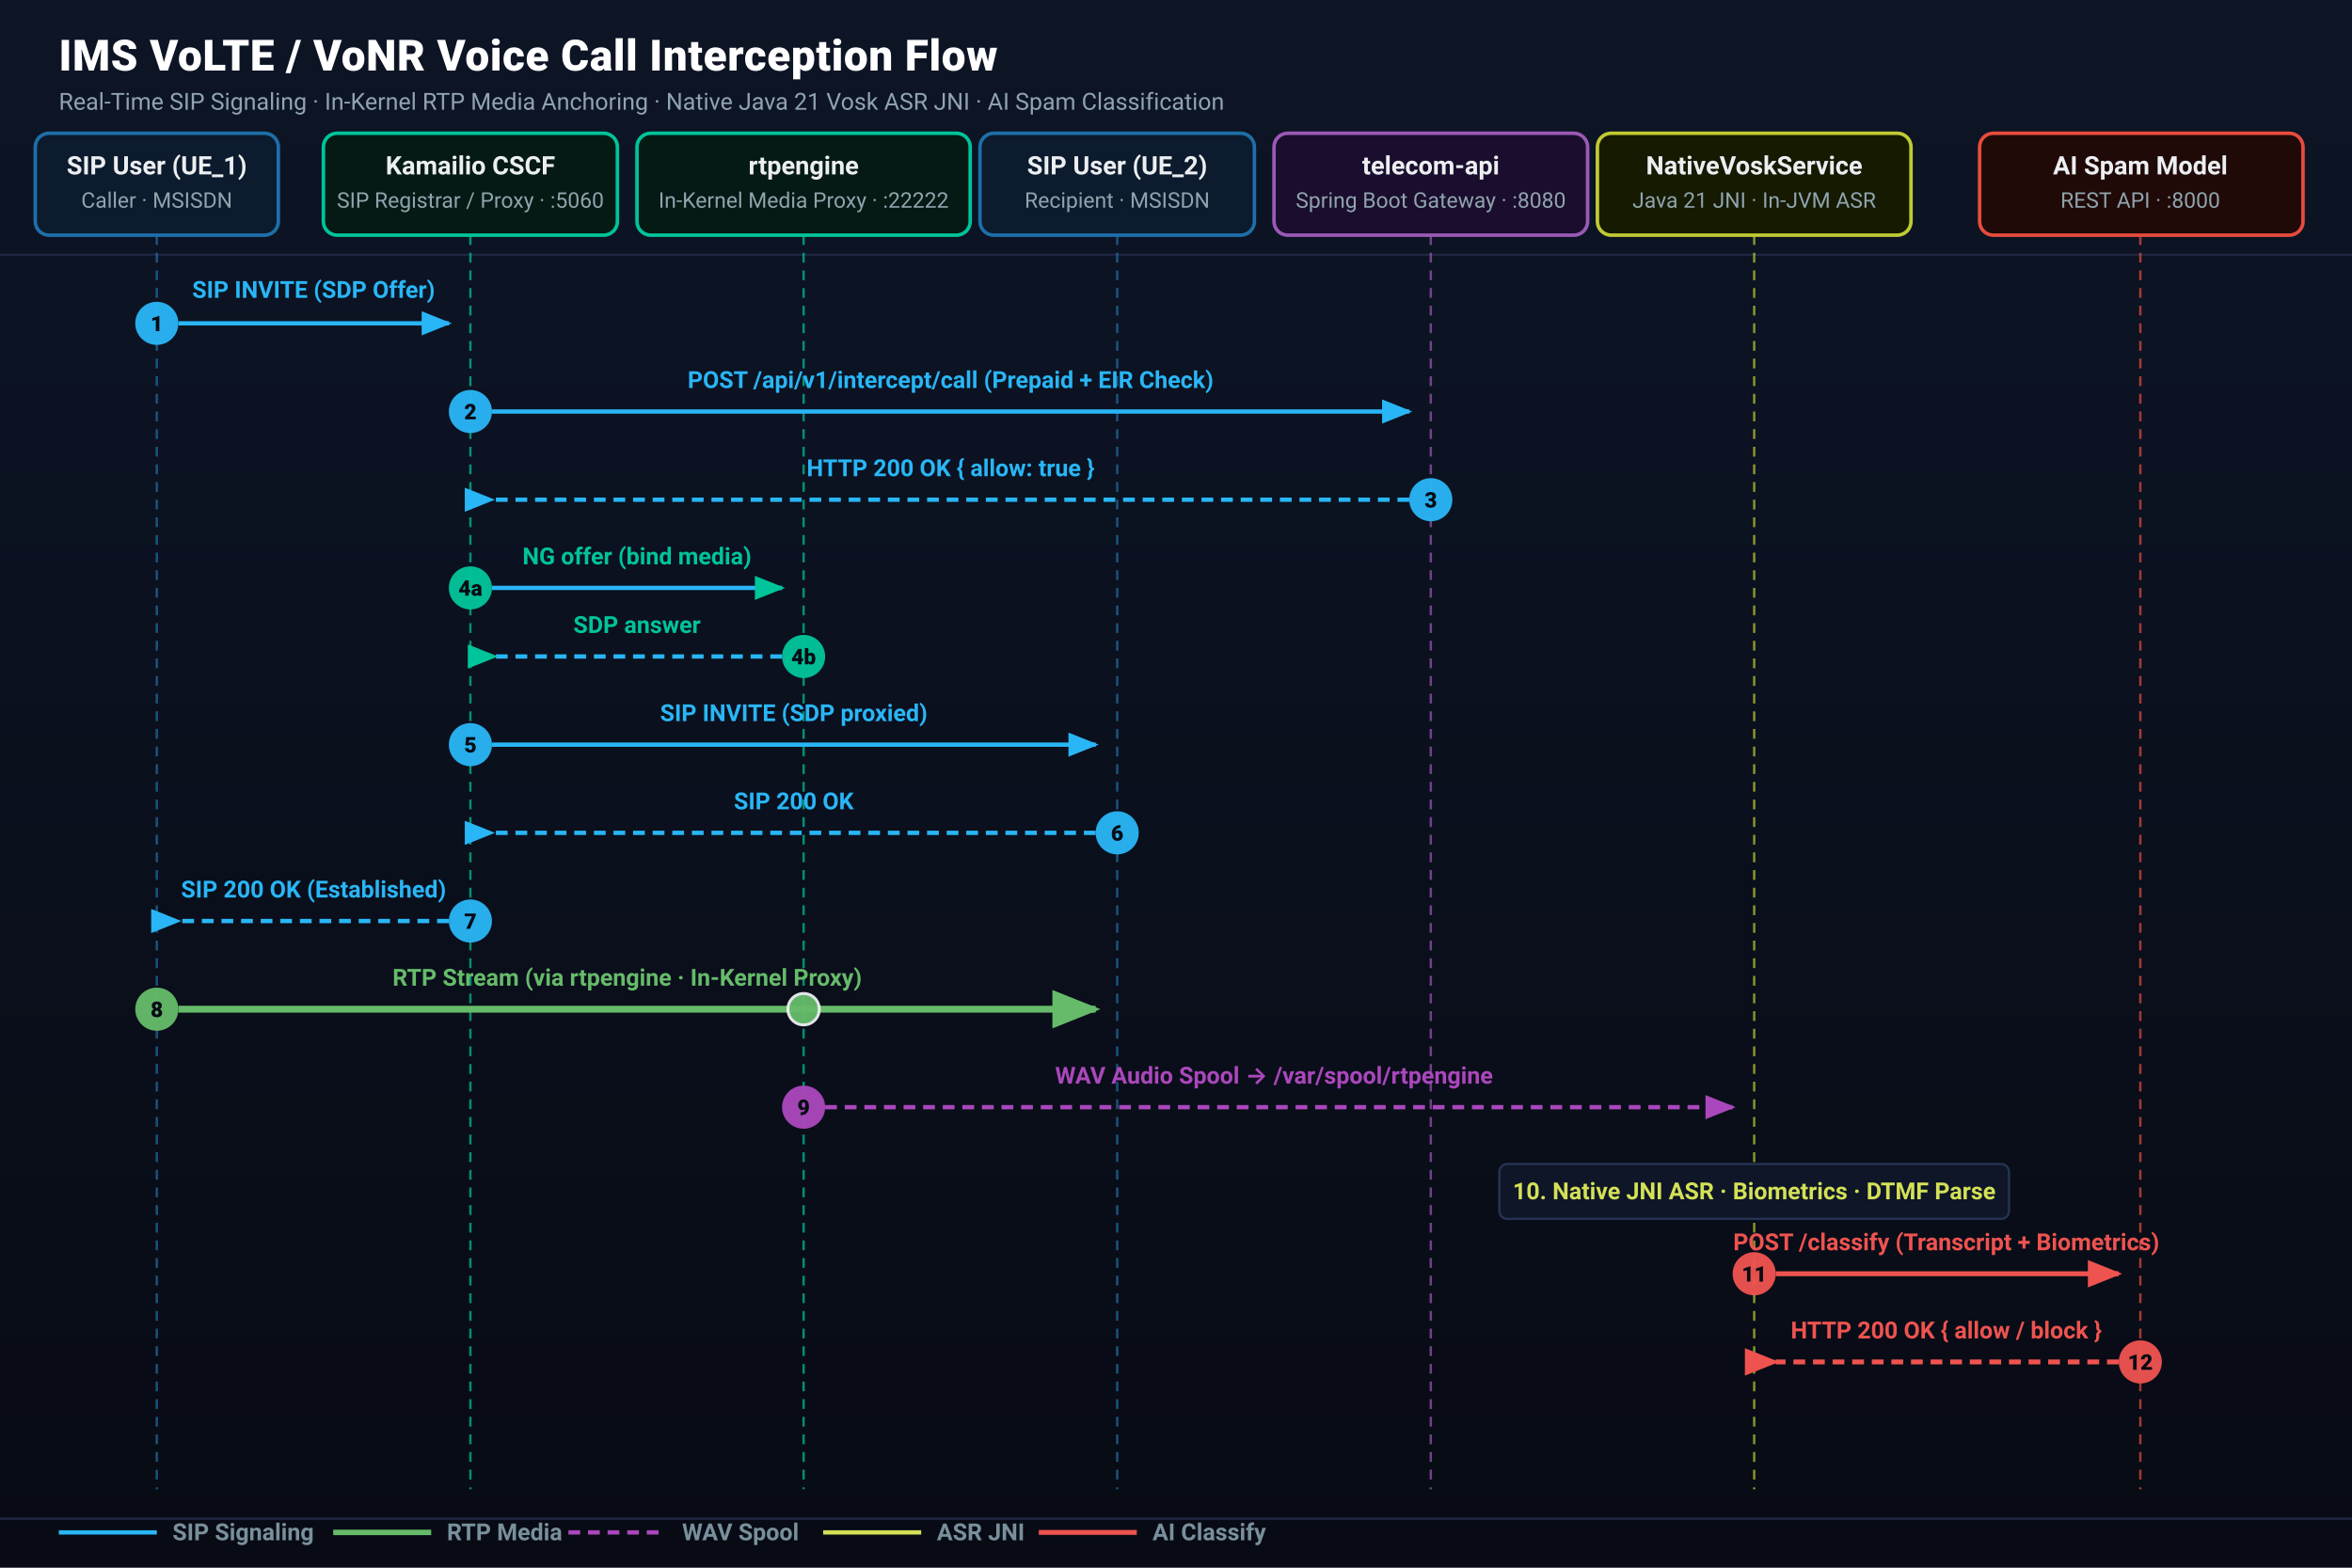
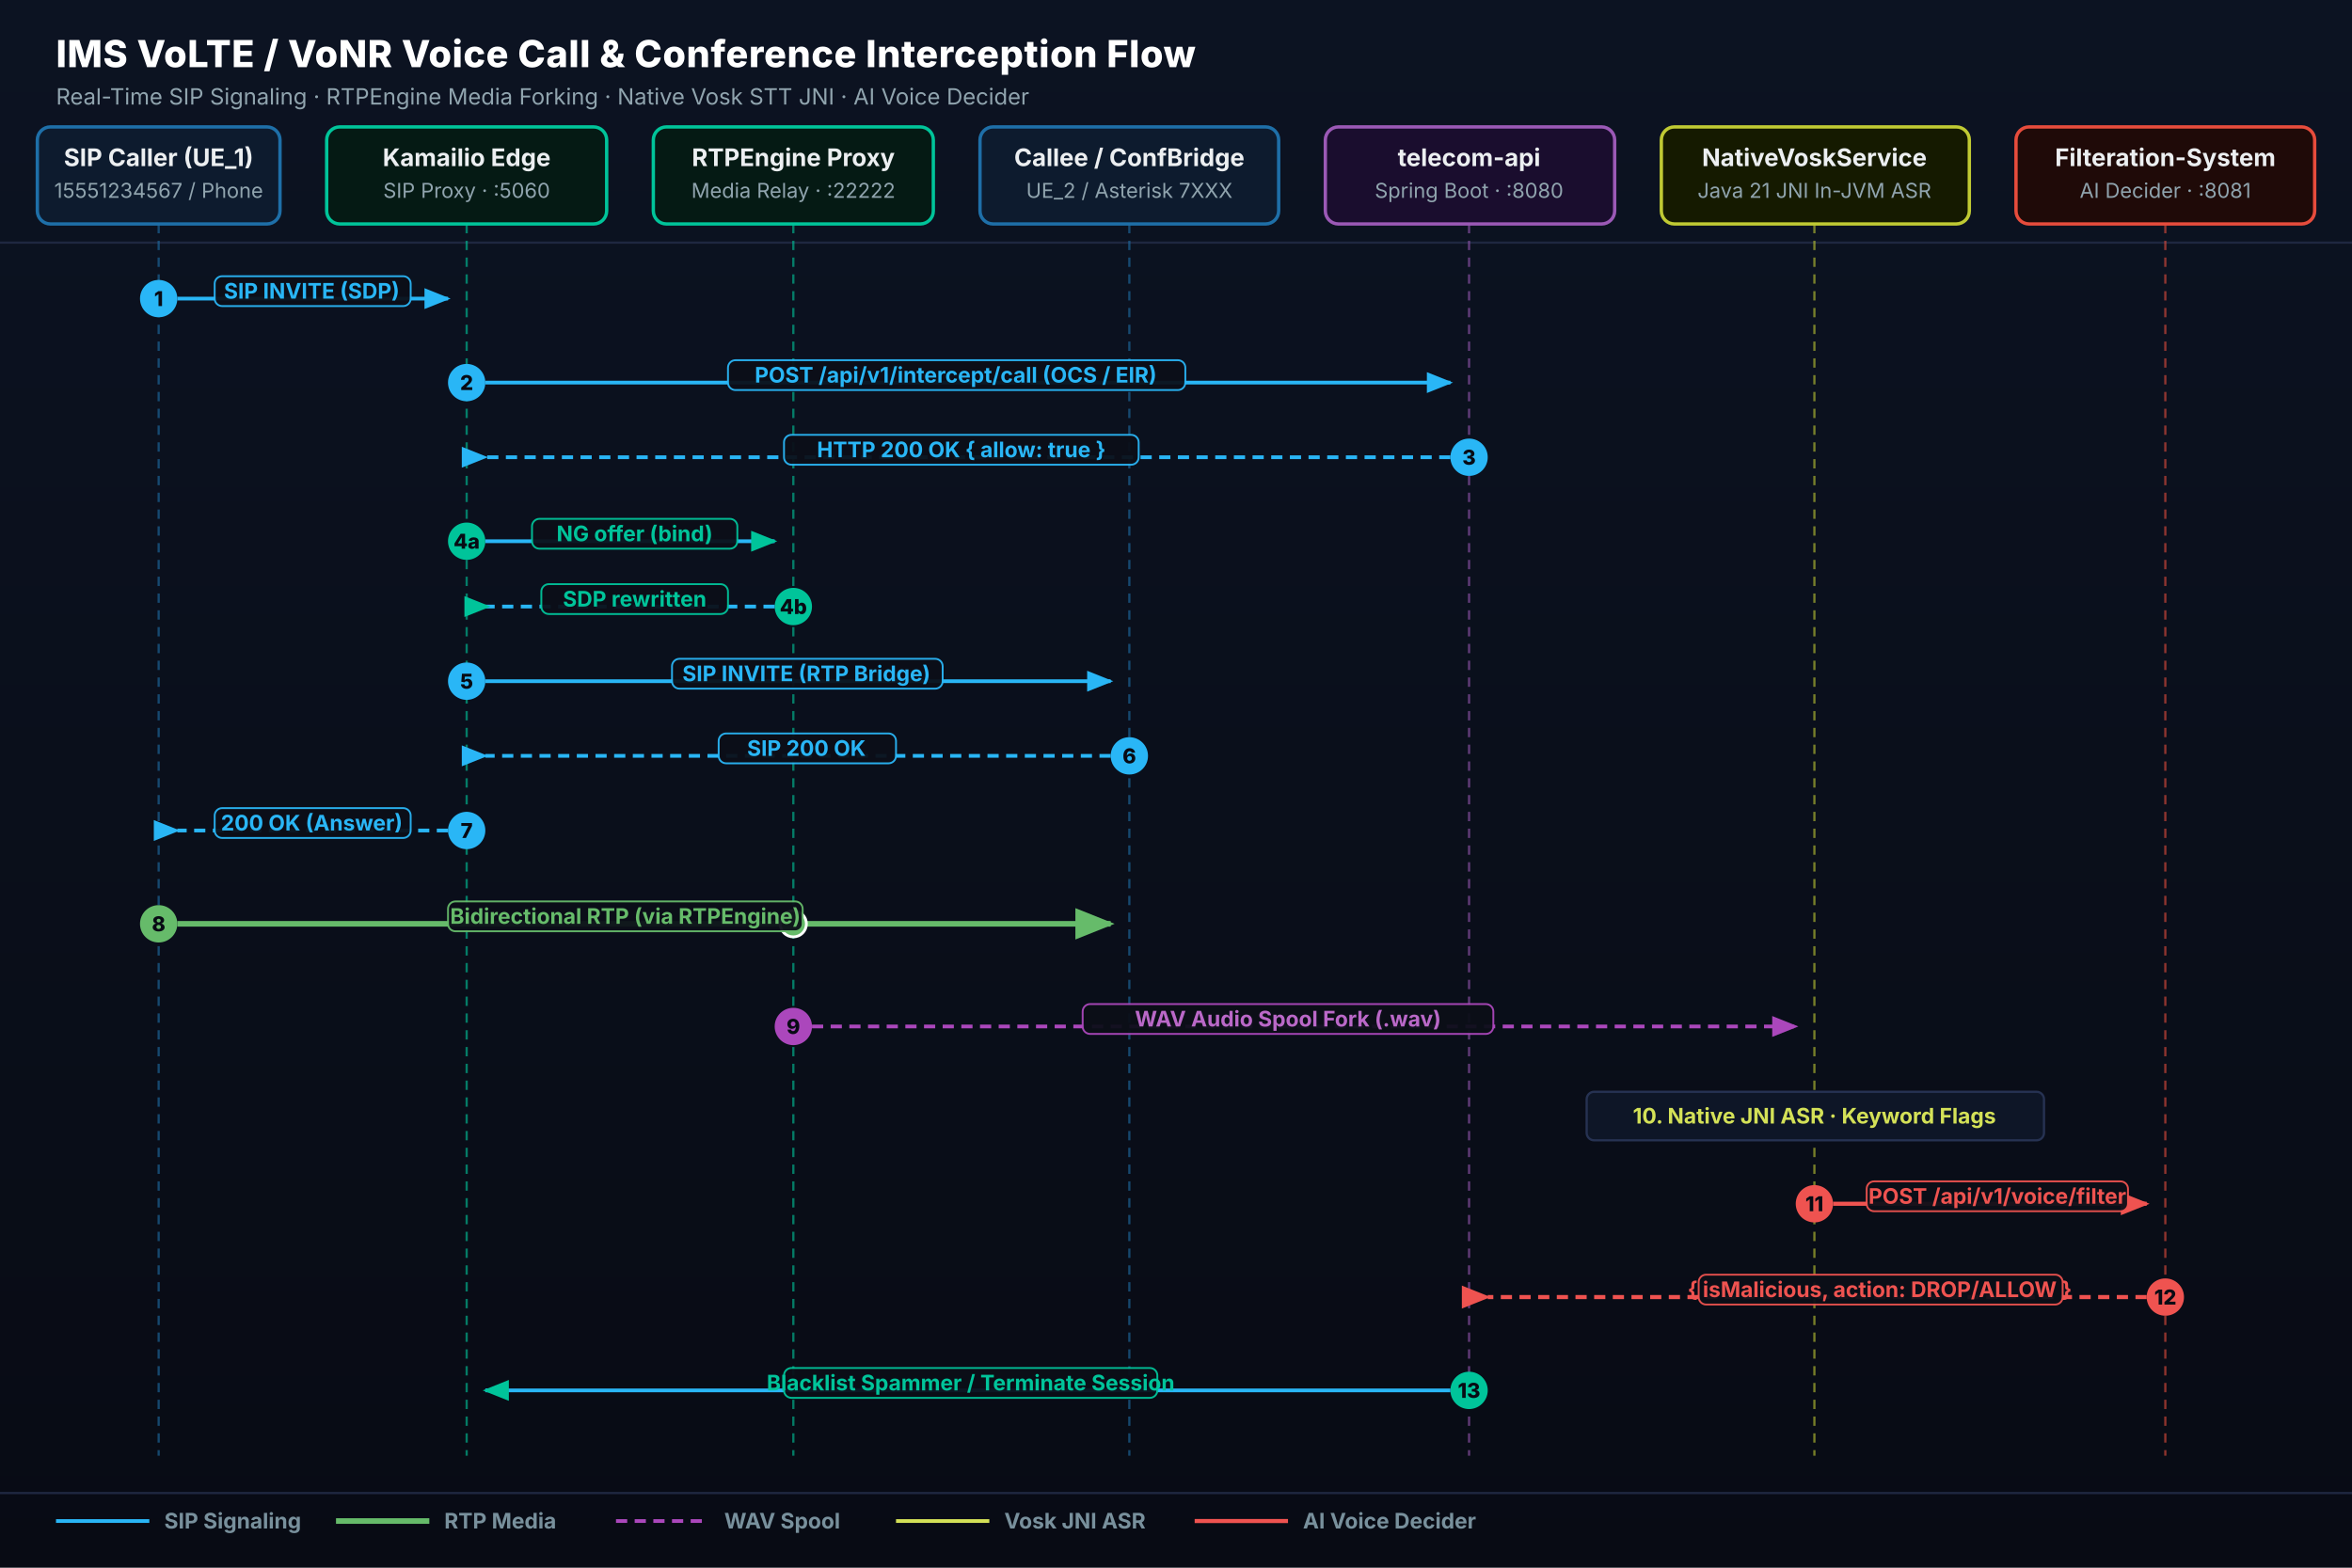
- <svg xmlns="http://www.w3.org/2000/svg" viewBox="0 0 1200 800" width="100%" height="100%">
+ <svg xmlns="http://www.w3.org/2000/svg" viewBox="0 0 1260 840" width="100%" height="100%">
  <defs>
    <style>
      .bg { fill: #080b14; }
      .panel-client { fill: #0d1b2e; stroke: #1e6fa8; stroke-width: 1.8; }
      .panel-core   { fill: #051a14; stroke: #00c49a; stroke-width: 1.8; }
      .panel-gw     { fill: #1a0d2e; stroke: #9b59b6; stroke-width: 1.8; }
      .panel-ai     { fill: #1f0a08; stroke: #e74c3c; stroke-width: 1.8; }
      .panel-vosk   { fill: #151a00; stroke: #c0ca33; stroke-width: 1.8; }

-       .badge-num { font-family: system-ui, -apple-system, BlinkMacSystemFont, 'Segoe UI', Roboto, sans-serif; font-size: 11px; font-weight: 800; fill: #080b14; }
-       .title-main { font-family: system-ui, -apple-system, BlinkMacSystemFont, 'Segoe UI', Roboto, sans-serif; font-size: 22px; font-weight: 800; fill: #ffffff; letter-spacing: 0.3px; }
-       .title-sub  { font-family: system-ui, -apple-system, BlinkMacSystemFont, 'Segoe UI', Roboto, sans-serif; font-size: 12px; fill: #90a4ae; }
-       .node-name  { font-family: system-ui, -apple-system, BlinkMacSystemFont, 'Segoe UI', Roboto, sans-serif; font-size: 13px; font-weight: 700; fill: #eceff1; }
-       .node-sub   { font-family: system-ui, -apple-system, BlinkMacSystemFont, 'Segoe UI', Roboto, sans-serif; font-size: 11px; fill: #90a4ae; }
-       .lbl        { font-family: system-ui, -apple-system, BlinkMacSystemFont, 'Segoe UI', Roboto, sans-serif; font-size: 12px; font-weight: 700; }
+       .badge-num { font-family: system-ui, -apple-system, sans-serif; font-size: 11px; font-weight: 800; fill: #080b14; }
+       .title-main { font-family: system-ui, -apple-system, sans-serif; font-size: 20px; font-weight: 800; fill: #ffffff; letter-spacing: 0.3px; }
+       .title-sub  { font-family: system-ui, -apple-system, sans-serif; font-size: 12px; fill: #90a4ae; }
+       .node-name  { font-family: system-ui, -apple-system, sans-serif; font-size: 13px; font-weight: 700; fill: #eceff1; }
+       .node-sub   { font-family: system-ui, -apple-system, sans-serif; font-size: 11px; fill: #90a4ae; }
+       .lbl        { font-family: system-ui, -apple-system, sans-serif; font-size: 11.5px; font-weight: 700; }

-       .lifeline-client { stroke: #1e6fa8; stroke-width: 1.2; stroke-dasharray: 5,4; opacity: 0.7; }
-       .lifeline-core   { stroke: #00c49a; stroke-width: 1.2; stroke-dasharray: 5,4; opacity: 0.7; }
-       .lifeline-gw     { stroke: #9b59b6; stroke-width: 1.2; stroke-dasharray: 5,4; opacity: 0.7; }
-       .lifeline-ai     { stroke: #e74c3c; stroke-width: 1.2; stroke-dasharray: 5,4; opacity: 0.7; }
-       .lifeline-vosk   { stroke: #c0ca33; stroke-width: 1.2; stroke-dasharray: 5,4; opacity: 0.7; }
+       .lifeline-client { stroke: #1e6fa8; stroke-width: 1.2; stroke-dasharray: 5,4; opacity: 0.6; }
+       .lifeline-core   { stroke: #00c49a; stroke-width: 1.2; stroke-dasharray: 5,4; opacity: 0.6; }
+       .lifeline-gw     { stroke: #9b59b6; stroke-width: 1.2; stroke-dasharray: 5,4; opacity: 0.6; }
+       .lifeline-ai     { stroke: #e74c3c; stroke-width: 1.2; stroke-dasharray: 5,4; opacity: 0.6; }
+       .lifeline-vosk   { stroke: #c0ca33; stroke-width: 1.2; stroke-dasharray: 5,4; opacity: 0.6; }

-       .arrow-sip   { stroke: #29b6f6; stroke-width: 2.2; fill: none; }
-       .arrow-media { stroke: #66bb6a; stroke-width: 2.8; fill: none; }
-       .arrow-spool { stroke: #ab47bc; stroke-width: 2.2; fill: none; stroke-dasharray: 6,4; }
-       .arrow-asr   { stroke: #d4e157; stroke-width: 2.2; fill: none; }
-       .arrow-ai    { stroke: #ef5350; stroke-width: 2.5; fill: none; }
+       .arrow-sip   { stroke: #29b6f6; stroke-width: 2; fill: none; }
+       .arrow-media { stroke: #66bb6a; stroke-width: 3; fill: none; }
+       .arrow-spool { stroke: #ab47bc; stroke-width: 2; fill: none; stroke-dasharray: 6,4; }
+       .arrow-asr   { stroke: #d4e157; stroke-width: 2; fill: none; }
+       .arrow-ai    { stroke: #ef5350; stroke-width: 2.2; fill: none; }
      .arrow-resp  { stroke-dasharray: 6,4; }

      .divider { stroke: #1e2740; stroke-width: 1.2; }
+       .badge-box { fill: #0b0e17; stroke-width: 1; opacity: 0.94; rx: 4; ry: 4; }
      .note-box { fill: #0e1627; stroke: #263252; stroke-width: 1.2; rx: 4; }
    </style>
    <marker id="h-sip" viewBox="0 0 10 8" refX="9" refY="4" markerWidth="7" markerHeight="7" orient="auto" overflow="visible">
      <path d="M 0 0 L 10 4 L 0 8 z" fill="#29b6f6" />
    </marker>
    <marker id="h-media" viewBox="0 0 10 8" refX="9" refY="4" markerWidth="7" markerHeight="7" orient="auto" overflow="visible">
      <path d="M 0 0 L 10 4 L 0 8 z" fill="#66bb6a" />
    </marker>
    <marker id="h-spool" viewBox="0 0 10 8" refX="9" refY="4" markerWidth="7" markerHeight="7" orient="auto" overflow="visible">
      <path d="M 0 0 L 10 4 L 0 8 z" fill="#ab47bc" />
    </marker>
    <marker id="h-asr" viewBox="0 0 10 8" refX="9" refY="4" markerWidth="7" markerHeight="7" orient="auto" overflow="visible">
      <path d="M 0 0 L 10 4 L 0 8 z" fill="#d4e157" />
    </marker>
    <marker id="h-ai" viewBox="0 0 10 8" refX="9" refY="4" markerWidth="7" markerHeight="7" orient="auto" overflow="visible">
      <path d="M 0 0 L 10 4 L 0 8 z" fill="#ef5350" />
    </marker>
    <marker id="h-sip-l" viewBox="0 0 10 8" refX="1" refY="4" markerWidth="7" markerHeight="7" orient="auto-start-reverse" overflow="visible">
      <path d="M 10 0 L 0 4 L 10 8 z" fill="#29b6f6" />
    </marker>
    <marker id="h-ai-l" viewBox="0 0 10 8" refX="1" refY="4" markerWidth="7" markerHeight="7" orient="auto-start-reverse" overflow="visible">
      <path d="M 10 0 L 0 4 L 10 8 z" fill="#ef5350" />
    </marker>
    <marker id="h-core" viewBox="0 0 10 8" refX="9" refY="4" markerWidth="7" markerHeight="7" orient="auto" overflow="visible">
      <path d="M 0 0 L 10 4 L 0 8 z" fill="#00c49a" />
    </marker>
    <marker id="h-core-l" viewBox="0 0 10 8" refX="2" refY="4" markerWidth="7" markerHeight="7" orient="auto-start-reverse">
      <path d="M 10 0 L 0 4 L 10 8 z" fill="#00c49a" />
    </marker>
-     <filter id="glow-blue" x="-20%" y="-20%" width="140%" height="140%">
-       <feGaussianBlur stdDeviation="3" result="blur" />
-       <feMerge>
-         <feMergeNode in="blur" />
-         <feMergeNode in="SourceGraphic" />
-       </feMerge>
-     </filter>
-     <filter id="glow-green" x="-20%" y="-20%" width="140%" height="140%">
-       <feGaussianBlur stdDeviation="3" result="blur" />
-       <feMerge>
-         <feMergeNode in="blur" />
-         <feMergeNode in="SourceGraphic" />
-       </feMerge>
-     </filter>
    <linearGradient id="grad-bg" x1="0" y1="0" x2="0" y2="1">
-       <stop offset="0%" stop-color="#0d1526" />
+       <stop offset="0%" stop-color="#0c1322" />
      <stop offset="100%" stop-color="#080b14" />
    </linearGradient>
  </defs>
-   <rect width="1200" height="800" fill="url(#grad-bg)" />
-   <line x1="0" y1="130" x2="1200" y2="130" class="divider" />
-   <line x1="0" y1="775" x2="1200" y2="775" class="divider" />
-   <text x="30" y="36" class="title-main">IMS VoLTE / VoNR Voice Call Interception Flow</text>
-   <text x="30" y="56" class="title-sub">Real-Time SIP Signaling · In-Kernel RTP Media Anchoring · Native Java 21 Vosk ASR JNI · AI Spam Classification</text>
-   <rect x="18" y="68" width="124" height="52" rx="7" class="panel-client" />
-   <text x="80" y="89" text-anchor="middle" class="node-name">SIP User (UE_1)</text>
-   <text x="80" y="106" text-anchor="middle" class="node-sub">Caller · MSISDN</text>
-   <line x1="80" y1="120" x2="80" y2="760" class="lifeline-client" />
-   <rect x="165" y="68" width="150" height="52" rx="7" class="panel-core" />
-   <text x="240" y="89" text-anchor="middle" class="node-name">Kamailio CSCF</text>
-   <text x="240" y="106" text-anchor="middle" class="node-sub">SIP Registrar / Proxy · :5060</text>
-   <line x1="240" y1="120" x2="240" y2="760" class="lifeline-core" />
-   <rect x="325" y="68" width="170" height="52" rx="7" class="panel-core" />
-   <text x="410" y="89" text-anchor="middle" class="node-name">rtpengine</text>
-   <text x="410" y="106" text-anchor="middle" class="node-sub">In-Kernel Media Proxy · :22222</text>
-   <line x1="410" y1="120" x2="410" y2="760" class="lifeline-core" />
-   <rect x="500" y="68" width="140" height="52" rx="7" class="panel-client" />
-   <text x="570" y="89" text-anchor="middle" class="node-name">SIP User (UE_2)</text>
-   <text x="570" y="106" text-anchor="middle" class="node-sub">Recipient · MSISDN</text>
-   <line x1="570" y1="120" x2="570" y2="760" class="lifeline-client" />
-   <rect x="650" y="68" width="160" height="52" rx="7" class="panel-gw" />
-   <text x="730" y="89" text-anchor="middle" class="node-name">telecom-api</text>
-   <text x="730" y="106" text-anchor="middle" class="node-sub">Spring Boot Gateway · :8080</text>
-   <line x1="730" y1="120" x2="730" y2="760" class="lifeline-gw" />
-   <rect x="815" y="68" width="160" height="52" rx="7" class="panel-vosk" />
-   <text x="895" y="89" text-anchor="middle" class="node-name">NativeVoskService</text>
-   <text x="895" y="106" text-anchor="middle" class="node-sub">Java 21 JNI · In-JVM ASR</text>
-   <line x1="895" y1="120" x2="895" y2="760" class="lifeline-vosk" />
-   <rect x="1010" y="68" width="165" height="52" rx="7" class="panel-ai" />
-   <text x="1092" y="89" text-anchor="middle" class="node-name">AI Spam Model</text>
-   <text x="1092" y="106" text-anchor="middle" class="node-sub">REST API · :8000</text>
-   <line x1="1092" y1="120" x2="1092" y2="760" class="lifeline-ai" />
-   <circle cx="80" cy="165" r="11" fill="#29b6f6" opacity="0.95" />
-   <text x="80" y="169" text-anchor="middle" class="badge-num">1</text>
-   <line x1="91" y1="165" x2="229" y2="165" class="arrow-sip" marker-end="url(#h-sip)" />
-   <text x="160" y="152" text-anchor="middle" class="lbl" fill="#29b6f6">SIP INVITE (SDP Offer)</text>
-   <circle cx="240" cy="210" r="11" fill="#29b6f6" opacity="0.95" />
-   <text x="240" y="214" text-anchor="middle" class="badge-num">2</text>
-   <line x1="251" y1="210" x2="719" y2="210" class="arrow-sip" marker-end="url(#h-sip)" />
-   <text x="485" y="198" text-anchor="middle" class="lbl" fill="#29b6f6">POST /api/v1/intercept/call (Prepaid + EIR Check)</text>
-   <circle cx="730" cy="255" r="11" fill="#29b6f6" opacity="0.95" />
-   <text x="730" y="259" text-anchor="middle" class="badge-num">3</text>
-   <line x1="719" y1="255" x2="251" y2="255" class="arrow-sip arrow-resp" marker-end="url(#h-sip-l)" stroke-dasharray="6,4" />
-   <text x="485" y="243" text-anchor="middle" class="lbl" fill="#29b6f6">HTTP 200 OK  { allow: true }</text>
-   <circle cx="240" cy="300" r="11" fill="#00c49a" opacity="0.95" />
-   <text x="240" y="304" text-anchor="middle" class="badge-num" fill="#000">4a</text>
-   <line x1="251" y1="300" x2="399" y2="300" class="arrow-sip" stroke="#00c49a" marker-end="url(#h-core)" />
-   <text x="325" y="288" text-anchor="middle" class="lbl" fill="#00c49a">NG offer (bind media)</text>
-   <circle cx="410" cy="335" r="11" fill="#00c49a" opacity="0.95" />
-   <text x="410" y="339" text-anchor="middle" class="badge-num" fill="#000">4b</text>
-   <line x1="399" y1="335" x2="251" y2="335" class="arrow-sip arrow-resp" stroke="#00c49a" stroke-dasharray="6,4" marker-end="url(#h-core-l)" />
-   <text x="325" y="323" text-anchor="middle" class="lbl" fill="#00c49a">SDP answer</text>
-   <circle cx="240" cy="380" r="11" fill="#29b6f6" opacity="0.95" />
-   <text x="240" y="384" text-anchor="middle" class="badge-num">5</text>
-   <line x1="251" y1="380" x2="559" y2="380" class="arrow-sip" marker-end="url(#h-sip)" />
-   <text x="405" y="368" text-anchor="middle" class="lbl" fill="#29b6f6">SIP INVITE (SDP proxied)</text>
-   <circle cx="570" cy="425" r="11" fill="#29b6f6" opacity="0.95" />
-   <text x="570" y="429" text-anchor="middle" class="badge-num">6</text>
-   <line x1="559" y1="425" x2="251" y2="425" class="arrow-sip arrow-resp" stroke-dasharray="6,4" marker-end="url(#h-sip-l)" />
-   <text x="405" y="413" text-anchor="middle" class="lbl" fill="#29b6f6">SIP 200 OK</text>
-   <circle cx="240" cy="470" r="11" fill="#29b6f6" opacity="0.95" />
-   <text x="240" y="474" text-anchor="middle" class="badge-num">7</text>
-   <line x1="229" y1="470" x2="91" y2="470" class="arrow-sip arrow-resp" stroke-dasharray="6,4" marker-end="url(#h-sip-l)" />
-   <text x="160" y="458" text-anchor="middle" class="lbl" fill="#29b6f6">SIP 200 OK (Established)</text>
-   <circle cx="80" cy="515" r="11" fill="#66bb6a" opacity="0.95" />
-   <text x="80" y="519" text-anchor="middle" class="badge-num" fill="#000">8</text>
-   <line x1="91" y1="515" x2="559" y2="515" stroke="#66bb6a" stroke-width="3.5" fill="none" marker-end="url(#h-media)" />
-   <circle cx="410" cy="515" r="8" fill="#66bb6a" stroke="#eceff1" stroke-width="1.5" opacity="0.95" />
-   <text x="320" y="503" text-anchor="middle" class="lbl" fill="#66bb6a">RTP Stream (via rtpengine · In-Kernel Proxy)</text>
-   <circle cx="410" cy="565" r="11" fill="#ab47bc" opacity="0.95" />
-   <text x="410" y="569" text-anchor="middle" class="badge-num">9</text>
-   <line x1="421" y1="565" x2="884" y2="565" class="arrow-spool" marker-end="url(#h-spool)" />
-   <text x="650" y="553" text-anchor="middle" class="lbl" fill="#ab47bc">WAV Audio Spool → /var/spool/rtpengine</text>
-   <rect x="765" y="594" width="260" height="28" rx="5" class="note-box" stroke="#c0ca33" />
-   <text x="895" y="612" text-anchor="middle" class="lbl" fill="#d4e157">10. Native JNI ASR · Biometrics · DTMF Parse</text>
-   <circle cx="895" cy="650" r="11" fill="#ef5350" opacity="0.95" />
-   <text x="895" y="654" text-anchor="middle" class="badge-num">11</text>
-   <line x1="906" y1="650" x2="1081" y2="650" class="arrow-ai" marker-end="url(#h-ai)" />
-   <text x="993" y="638" text-anchor="middle" class="lbl" fill="#ef5350">POST /classify (Transcript + Biometrics)</text>
-   <circle cx="1092" cy="695" r="11" fill="#ef5350" opacity="0.95" />
-   <text x="1092" y="699" text-anchor="middle" class="badge-num">12</text>
-   <line x1="1081" y1="695" x2="906" y2="695" class="arrow-ai arrow-resp" stroke-dasharray="6,4" marker-end="url(#h-ai-l)" />
-   <text x="993" y="683" text-anchor="middle" class="lbl" fill="#ef5350">HTTP 200 OK { allow / block }</text>
-   <line x1="30" y1="782" x2="80" y2="782" stroke="#29b6f6" stroke-width="2.2" />
-   <text x="88" y="786" class="lbl" fill="#78909c" font-size="11">SIP Signaling</text>
-   <line x1="170" y1="782" x2="220" y2="782" stroke="#66bb6a" stroke-width="2.8" />
-   <text x="228" y="786" class="lbl" fill="#78909c" font-size="11">RTP Media</text>
-   <line x1="290" y1="782" x2="340" y2="782" stroke="#ab47bc" stroke-width="2.2" stroke-dasharray="6,4" />
-   <text x="348" y="786" class="lbl" fill="#78909c" font-size="11">WAV Spool</text>
-   <line x1="420" y1="782" x2="470" y2="782" stroke="#d4e157" stroke-width="2.2" />
-   <text x="478" y="786" class="lbl" fill="#78909c" font-size="11">ASR JNI</text>
-   <line x1="530" y1="782" x2="580" y2="782" stroke="#ef5350" stroke-width="2.5" />
-   <text x="588" y="786" class="lbl" fill="#78909c" font-size="11">AI Classify</text>
+   <rect width="1260" height="840" fill="url(#grad-bg)" />
+   <line x1="0" y1="130" x2="1260" y2="130" class="divider" />
+   <line x1="0" y1="800" x2="1260" y2="800" class="divider" />
+   <text x="30" y="36" class="title-main">IMS VoLTE / VoNR Voice Call &amp; Conference Interception Flow</text>
+   <text x="30" y="56" class="title-sub">Real-Time SIP Signaling · RTPEngine Media Forking · Native Vosk STT JNI · AI Voice Decider</text>
+   <rect x="20" y="68" width="130" height="52" rx="7" class="panel-client" />
+   <text x="85" y="89" text-anchor="middle" class="node-name">SIP Caller (UE_1)</text>
+   <text x="85" y="106" text-anchor="middle" class="node-sub">15551234567 / Phone</text>
+   <line x1="85" y1="120" x2="85" y2="780" class="lifeline-client" />
+   <rect x="175" y="68" width="150" height="52" rx="7" class="panel-core" />
+   <text x="250" y="89" text-anchor="middle" class="node-name">Kamailio Edge</text>
+   <text x="250" y="106" text-anchor="middle" class="node-sub">SIP Proxy · :5060</text>
+   <line x1="250" y1="120" x2="250" y2="780" class="lifeline-core" />
+   <rect x="350" y="68" width="150" height="52" rx="7" class="panel-core" />
+   <text x="425" y="89" text-anchor="middle" class="node-name">RTPEngine Proxy</text>
+   <text x="425" y="106" text-anchor="middle" class="node-sub">Media Relay · :22222</text>
+   <line x1="425" y1="120" x2="425" y2="780" class="lifeline-core" />
+   <rect x="525" y="68" width="160" height="52" rx="7" class="panel-client" />
+   <text x="605" y="89" text-anchor="middle" class="node-name">Callee / ConfBridge</text>
+   <text x="605" y="106" text-anchor="middle" class="node-sub">UE_2 / Asterisk 7XXX</text>
+   <line x1="605" y1="120" x2="605" y2="780" class="lifeline-client" />
+   <rect x="710" y="68" width="155" height="52" rx="7" class="panel-gw" />
+   <text x="787" y="89" text-anchor="middle" class="node-name">telecom-api</text>
+   <text x="787" y="106" text-anchor="middle" class="node-sub">Spring Boot · :8080</text>
+   <line x1="787" y1="120" x2="787" y2="780" class="lifeline-gw" />
+   <rect x="890" y="68" width="165" height="52" rx="7" class="panel-vosk" />
+   <text x="972" y="89" text-anchor="middle" class="node-name">NativeVoskService</text>
+   <text x="972" y="106" text-anchor="middle" class="node-sub">Java 21 JNI In-JVM ASR</text>
+   <line x1="972" y1="120" x2="972" y2="780" class="lifeline-vosk" />
+   <rect x="1080" y="68" width="160" height="52" rx="7" class="panel-ai" />
+   <text x="1160" y="89" text-anchor="middle" class="node-name">Filteration-System</text>
+   <text x="1160" y="106" text-anchor="middle" class="node-sub">AI Decider · :8081</text>
+   <line x1="1160" y1="120" x2="1160" y2="780" class="lifeline-ai" />
+   <circle cx="85" cy="160" r="10" fill="#29b6f6" />
+   <text x="85" y="164" text-anchor="middle" class="badge-num">1</text>
+   <line x1="95" y1="160" x2="240" y2="160" class="arrow-sip" marker-end="url(#h-sip)" />
+   <rect x="115" y="148" width="105" height="16" class="badge-box" stroke="#29b6f6" />
+   <text x="167" y="160" text-anchor="middle" class="lbl" fill="#29b6f6">SIP INVITE (SDP)</text>
+   <circle cx="250" cy="205" r="10" fill="#29b6f6" />
+   <text x="250" y="209" text-anchor="middle" class="badge-num">2</text>
+   <line x1="260" y1="205" x2="777" y2="205" class="arrow-sip" marker-end="url(#h-sip)" />
+   <rect x="390" y="193" width="245" height="16" class="badge-box" stroke="#29b6f6" />
+   <text x="512" y="205" text-anchor="middle" class="lbl" fill="#29b6f6">POST /api/v1/intercept/call (OCS / EIR)</text>
+   <circle cx="787" cy="245" r="10" fill="#29b6f6" />
+   <text x="787" y="249" text-anchor="middle" class="badge-num">3</text>
+   <line x1="777" y1="245" x2="260" y2="245" class="arrow-sip arrow-resp" marker-end="url(#h-sip-l)" />
+   <rect x="420" y="233" width="190" height="16" class="badge-box" stroke="#29b6f6" />
+   <text x="515" y="245" text-anchor="middle" class="lbl" fill="#29b6f6">HTTP 200 OK { allow: true }</text>
+   <circle cx="250" cy="290" r="10" fill="#00c49a" />
+   <text x="250" y="294" text-anchor="middle" class="badge-num">4a</text>
+   <line x1="260" y1="290" x2="415" y2="290" class="arrow-sip" stroke="#00c49a" marker-end="url(#h-core)" />
+   <rect x="285" y="278" width="110" height="16" class="badge-box" stroke="#00c49a" />
+   <text x="340" y="290" text-anchor="middle" class="lbl" fill="#00c49a">NG offer (bind)</text>
+   <circle cx="425" cy="325" r="10" fill="#00c49a" />
+   <text x="425" y="329" text-anchor="middle" class="badge-num">4b</text>
+   <line x1="415" y1="325" x2="260" y2="325" class="arrow-sip arrow-resp" stroke="#00c49a" marker-end="url(#h-core-l)" />
+   <rect x="290" y="313" width="100" height="16" class="badge-box" stroke="#00c49a" />
+   <text x="340" y="325" text-anchor="middle" class="lbl" fill="#00c49a">SDP rewritten</text>
+   <circle cx="250" cy="365" r="10" fill="#29b6f6" />
+   <text x="250" y="369" text-anchor="middle" class="badge-num">5</text>
+   <line x1="260" y1="365" x2="595" y2="365" class="arrow-sip" marker-end="url(#h-sip)" />
+   <rect x="360" y="353" width="145" height="16" class="badge-box" stroke="#29b6f6" />
+   <text x="432" y="365" text-anchor="middle" class="lbl" fill="#29b6f6">SIP INVITE (RTP Bridge)</text>
+   <circle cx="605" cy="405" r="10" fill="#29b6f6" />
+   <text x="605" y="409" text-anchor="middle" class="badge-num">6</text>
+   <line x1="595" y1="405" x2="260" y2="405" class="arrow-sip arrow-resp" marker-end="url(#h-sip-l)" />
+   <rect x="385" y="393" width="95" height="16" class="badge-box" stroke="#29b6f6" />
+   <text x="432" y="405" text-anchor="middle" class="lbl" fill="#29b6f6">SIP 200 OK</text>
+   <circle cx="250" cy="445" r="10" fill="#29b6f6" />
+   <text x="250" y="449" text-anchor="middle" class="badge-num">7</text>
+   <line x1="240" y1="445" x2="95" y2="445" class="arrow-sip arrow-resp" marker-end="url(#h-sip-l)" />
+   <rect x="115" y="433" width="105" height="16" class="badge-box" stroke="#29b6f6" />
+   <text x="167" y="445" text-anchor="middle" class="lbl" fill="#29b6f6">200 OK (Answer)</text>
+   <circle cx="85" cy="495" r="10" fill="#66bb6a" />
+   <text x="85" y="499" text-anchor="middle" class="badge-num">8</text>
+   <line x1="95" y1="495" x2="595" y2="495" class="arrow-media" marker-end="url(#h-media)" />
+   <circle cx="425" cy="495" r="7" fill="#66bb6a" stroke="#ffffff" stroke-width="1.5" />
+   <rect x="240" y="483" width="190" height="16" class="badge-box" stroke="#66bb6a" />
+   <text x="335" y="495" text-anchor="middle" class="lbl" fill="#66bb6a">Bidirectional RTP (via RTPEngine)</text>
+   <circle cx="425" cy="550" r="10" fill="#ab47bc" />
+   <text x="425" y="554" text-anchor="middle" class="badge-num">9</text>
+   <line x1="435" y1="550" x2="962" y2="550" class="arrow-spool" marker-end="url(#h-spool)" />
+   <rect x="580" y="538" width="220" height="16" class="badge-box" stroke="#ab47bc" />
+   <text x="690" y="550" text-anchor="middle" class="lbl" fill="#ba68c8">WAV Audio Spool Fork (.wav)</text>
+   <rect x="850" y="585" width="245" height="26" rx="5" class="note-box" stroke="#c0ca33" />
+   <text x="972" y="602" text-anchor="middle" class="lbl" fill="#d4e157">10. Native JNI ASR · Keyword Flags</text>
+   <circle cx="972" cy="645" r="10" fill="#ef5350" />
+   <text x="972" y="649" text-anchor="middle" class="badge-num">11</text>
+   <line x1="982" y1="645" x2="1150" y2="645" class="arrow-ai" marker-end="url(#h-ai)" />
+   <rect x="1000" y="633" width="140" height="16" class="badge-box" stroke="#ef5350" />
+   <text x="1070" y="645" text-anchor="middle" class="lbl" fill="#ef5350">POST /api/v1/voice/filter</text>
+   <circle cx="1160" cy="695" r="10" fill="#ef5350" />
+   <text x="1160" y="699" text-anchor="middle" class="badge-num">12</text>
+   <line x1="1150" y1="695" x2="797" y2="695" class="arrow-ai arrow-resp" marker-end="url(#h-ai-l)" />
+   <rect x="910" y="683" width="195" height="16" class="badge-box" stroke="#ef5350" />
+   <text x="1007" y="695" text-anchor="middle" class="lbl" fill="#ef5350">{ isMalicious, action: DROP/ALLOW }</text>
+   <circle cx="787" cy="745" r="10" fill="#00c49a" />
+   <text x="787" y="749" text-anchor="middle" class="badge-num">13</text>
+   <line x1="777" y1="745" x2="260" y2="745" class="arrow-sip" stroke="#00c49a" marker-end="url(#h-core)" />
+   <rect x="420" y="733" width="200" height="16" class="badge-box" stroke="#00c49a" />
+   <text x="520" y="745" text-anchor="middle" class="lbl" fill="#00c49a">Blacklist Spammer / Terminate Session</text>
+   <line x1="30" y1="815" x2="80" y2="815" stroke="#29b6f6" stroke-width="2" />
+   <text x="88" y="819" class="lbl" fill="#78909c" font-size="11">SIP Signaling</text>
+   <line x1="180" y1="815" x2="230" y2="815" stroke="#66bb6a" stroke-width="3" />
+   <text x="238" y="819" class="lbl" fill="#78909c" font-size="11">RTP Media</text>
+   <line x1="330" y1="815" x2="380" y2="815" stroke="#ab47bc" stroke-width="2" stroke-dasharray="6,4" />
+   <text x="388" y="819" class="lbl" fill="#78909c" font-size="11">WAV Spool</text>
+   <line x1="480" y1="815" x2="530" y2="815" stroke="#d4e157" stroke-width="2" />
+   <text x="538" y="819" class="lbl" fill="#78909c" font-size="11">Vosk JNI ASR</text>
+   <line x1="640" y1="815" x2="690" y2="815" stroke="#ef5350" stroke-width="2.2" />
+   <text x="698" y="819" class="lbl" fill="#78909c" font-size="11">AI Voice Decider</text>
</svg>
